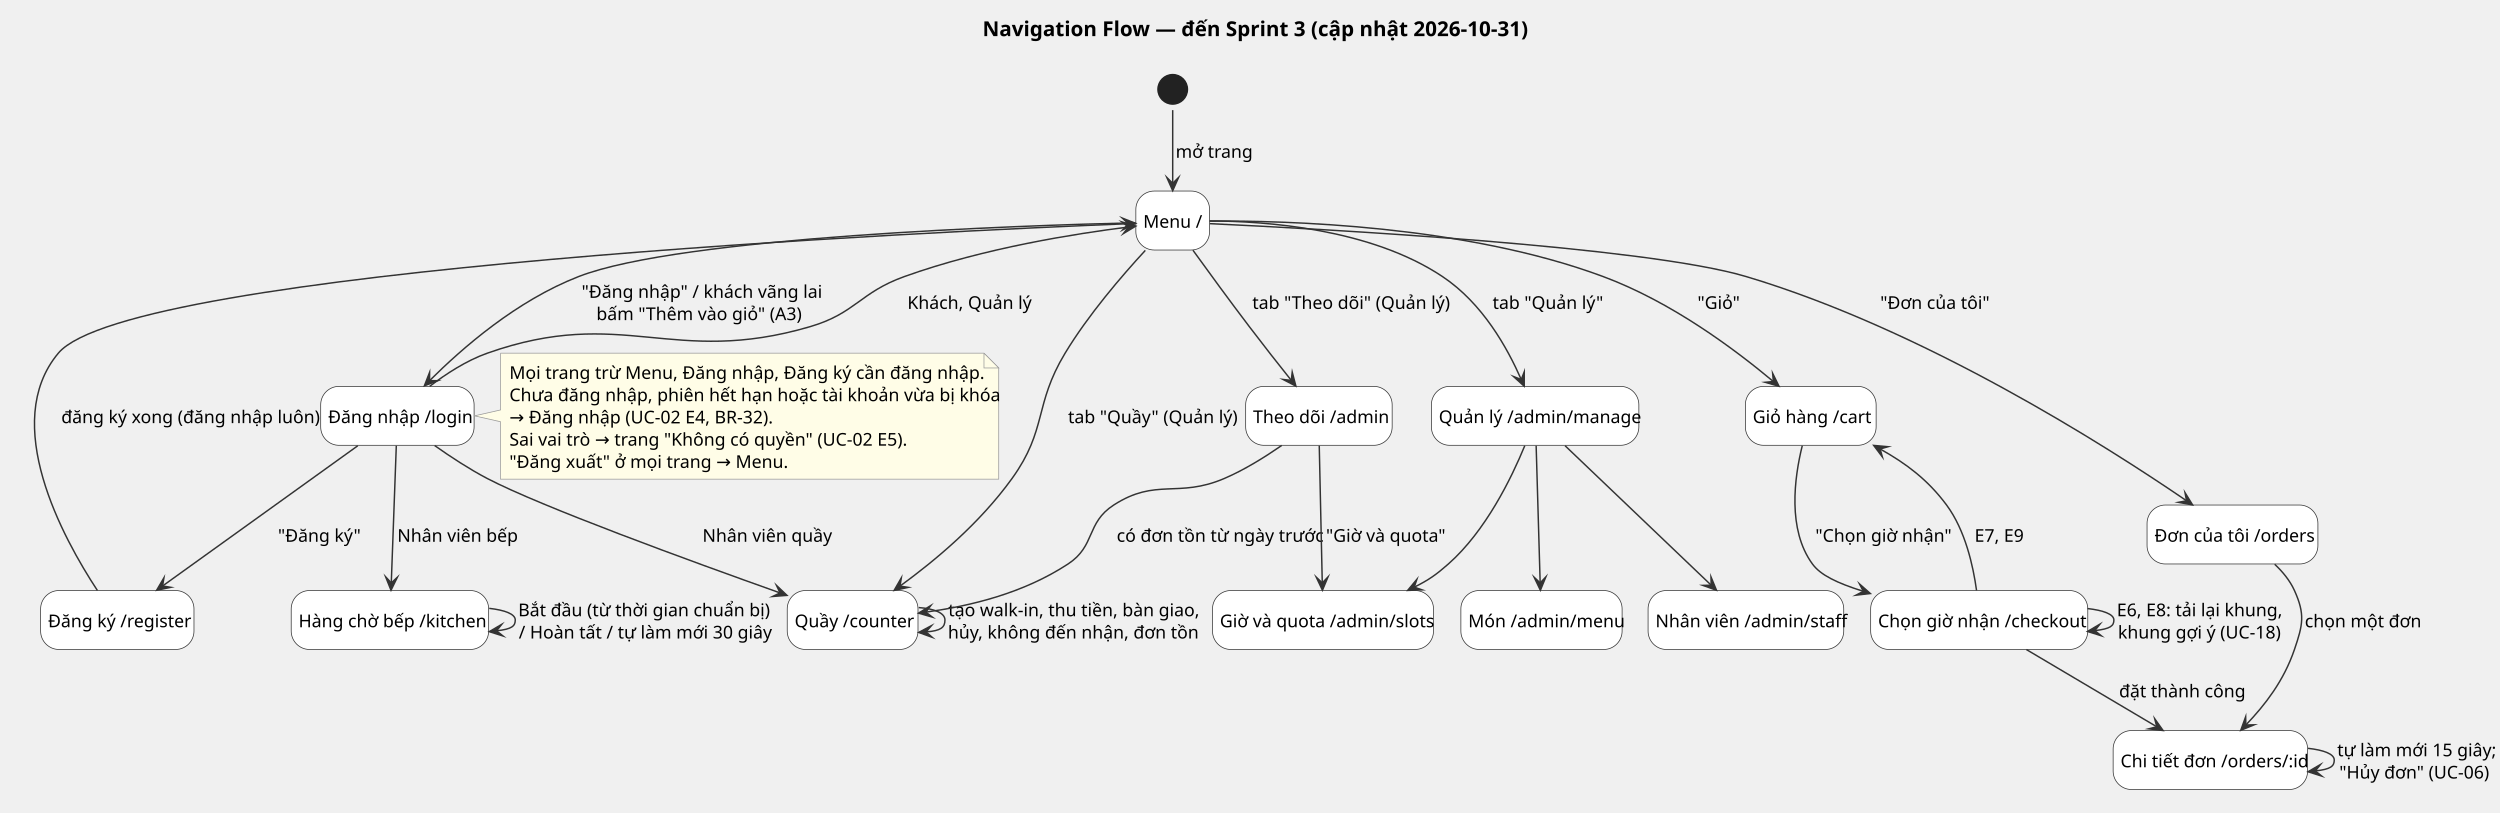
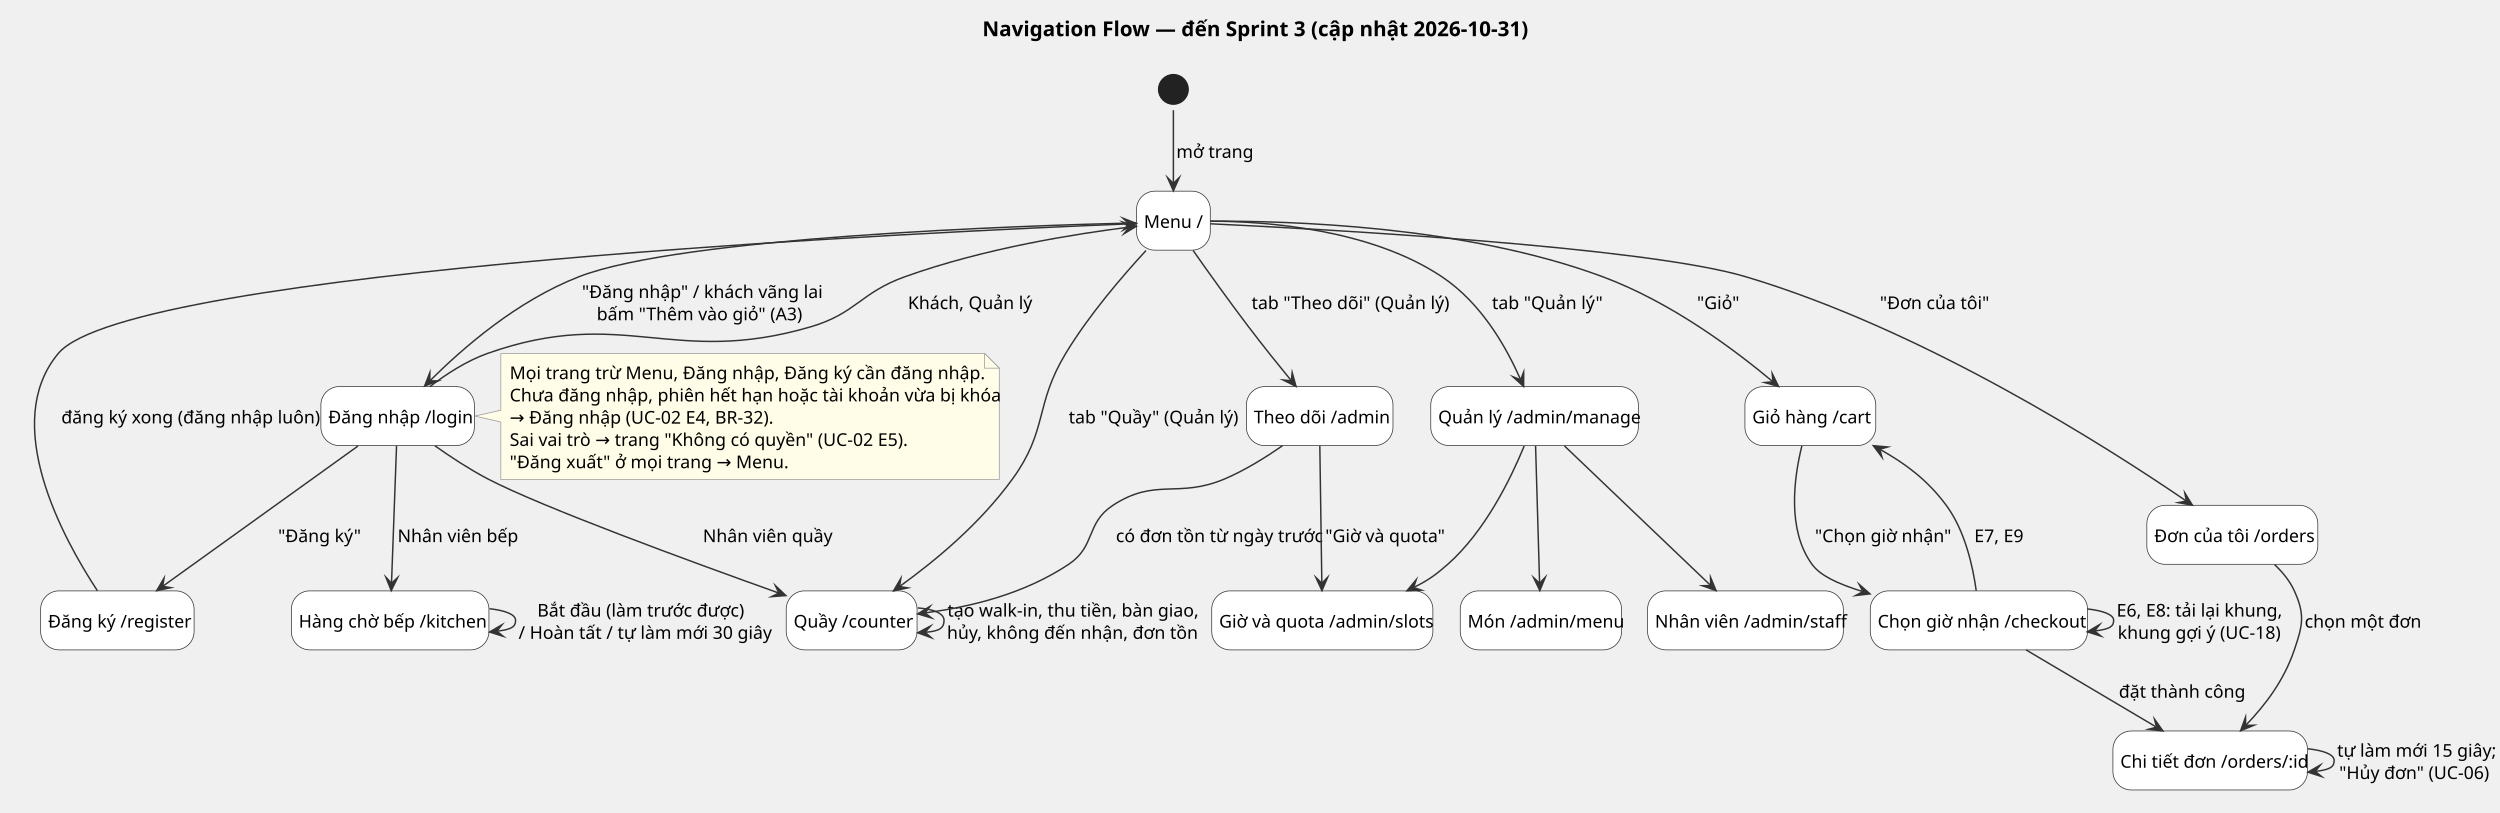
- <svg xmlns="http://www.w3.org/2000/svg" version="1.1" data-diagram-type="STATE" style="width:1696px;height:551px;background:#FFFFFF;" width="1696px" height="551px" viewBox="0 0 1696 551" zoomAndPan="magnify" preserveAspectRatio="none" contentStyleType="text/css">
+ <svg xmlns="http://www.w3.org/2000/svg" version="1.1" data-diagram-type="STATE" style="width:1695px;height:551px;background:#FFFFFF;" width="1695px" height="551px" viewBox="0 0 1695 551" zoomAndPan="magnify" preserveAspectRatio="none" contentStyleType="text/css">
  <defs />
  <g font-family="sans-serif" lengthAdjust="spacing">
    <g class="title" data-source-line="2">
-       <text x="666.544" y="24.533" fill="#000" font-size="14" textLength="356.733" font-weight="700">Navigation Flow — đến Sprint 3 (cập nhật 2026-10-31)</text>
+       <text x="666.044" y="24.533" fill="#000" font-size="14" textLength="356.733" font-weight="700">Navigation Flow — đến Sprint 3 (cập nhật 2026-10-31)</text>
    </g>
    <rect x="770.557" y="129.609" width="50.02" height="40" fill="#FFF" style="stroke:#333;stroke-width:0.5;" rx="12.5" ry="12.5" />
    <text x="775.557" y="154.52" fill="#000" font-size="12" textLength="40.02">Menu  /</text>
    <rect x="217.557" y="262.109" width="104.072" height="40" fill="#FFF" style="stroke:#333;stroke-width:0.5;" rx="12.5" ry="12.5" />
    <text x="222.557" y="287.02" fill="#000" font-size="12" textLength="94.072">Đăng nhập  /login</text>
    <rect x="27.557" y="400.609" width="104.037" height="40" fill="#FFF" style="stroke:#333;stroke-width:0.5;" rx="12.5" ry="12.5" />
    <text x="32.557" y="425.52" fill="#000" font-size="12" textLength="94.037">Đăng ký  /register</text>
-     <rect x="1184.057" y="262.109" width="88.709" height="40" fill="#FFF" style="stroke:#333;stroke-width:0.5;" rx="12.5" ry="12.5" />
-     <text x="1189.057" y="287.02" fill="#000" font-size="12" textLength="78.709">Giỏ hàng  /cart</text>
-     <rect x="1269.057" y="400.609" width="147.291" height="40" fill="#FFF" style="stroke:#333;stroke-width:0.5;" rx="12.5" ry="12.5" />
-     <text x="1274.057" y="425.52" fill="#000" font-size="12" textLength="137.291">Chọn giờ nhận  /checkout</text>
-     <rect x="1433.557" y="495.609" width="131.922" height="40" fill="#FFF" style="stroke:#333;stroke-width:0.5;" rx="12.5" ry="12.5" />
-     <text x="1438.557" y="520.52" fill="#000" font-size="12" textLength="121.922">Chi tiết đơn  /orders/:id</text>
-     <rect x="1456.557" y="342.609" width="115.914" height="40" fill="#FFF" style="stroke:#333;stroke-width:0.5;" rx="12.5" ry="12.5" />
-     <text x="1461.557" y="367.52" fill="#000" font-size="12" textLength="105.914">Đơn của tôi  /orders</text>
+     <rect x="1183.057" y="262.109" width="88.709" height="40" fill="#FFF" style="stroke:#333;stroke-width:0.5;" rx="12.5" ry="12.5" />
+     <text x="1188.057" y="287.02" fill="#000" font-size="12" textLength="78.709">Giỏ hàng  /cart</text>
+     <rect x="1268.057" y="400.609" width="147.291" height="40" fill="#FFF" style="stroke:#333;stroke-width:0.5;" rx="12.5" ry="12.5" />
+     <text x="1273.057" y="425.52" fill="#000" font-size="12" textLength="137.291">Chọn giờ nhận  /checkout</text>
+     <rect x="1432.557" y="495.609" width="131.922" height="40" fill="#FFF" style="stroke:#333;stroke-width:0.5;" rx="12.5" ry="12.5" />
+     <text x="1437.557" y="520.52" fill="#000" font-size="12" textLength="121.922">Chi tiết đơn  /orders/:id</text>
+     <rect x="1455.557" y="342.609" width="115.914" height="40" fill="#FFF" style="stroke:#333;stroke-width:0.5;" rx="12.5" ry="12.5" />
+     <text x="1460.557" y="367.52" fill="#000" font-size="12" textLength="105.914">Đơn của tôi  /orders</text>
    <rect x="197.557" y="400.609" width="133.943" height="40" fill="#FFF" style="stroke:#333;stroke-width:0.5;" rx="12.5" ry="12.5" />
    <text x="202.557" y="425.52" fill="#000" font-size="12" textLength="123.943">Hàng chờ bếp  /kitchen</text>
-     <rect x="534.057" y="400.609" width="88.709" height="40" fill="#FFF" style="stroke:#333;stroke-width:0.5;" rx="12.5" ry="12.5" />
-     <text x="539.057" y="425.52" fill="#000" font-size="12" textLength="78.709">Quầy  /counter</text>
+     <rect x="533.057" y="400.609" width="88.709" height="40" fill="#FFF" style="stroke:#333;stroke-width:0.5;" rx="12.5" ry="12.5" />
+     <text x="538.057" y="425.52" fill="#000" font-size="12" textLength="78.709">Quầy  /counter</text>
    <rect x="845.057" y="262.109" width="99.385" height="40" fill="#FFF" style="stroke:#333;stroke-width:0.5;" rx="12.5" ry="12.5" />
    <text x="850.057" y="287.02" fill="#000" font-size="12" textLength="89.385">Theo dõi  /admin</text>
-     <rect x="971.057" y="262.109" width="140.74" height="40" fill="#FFF" style="stroke:#333;stroke-width:0.5;" rx="12.5" ry="12.5" />
-     <text x="976.057" y="287.02" fill="#000" font-size="12" textLength="130.74">Quản lý  /admin/manage</text>
-     <rect x="991.057" y="400.609" width="109.381" height="40" fill="#FFF" style="stroke:#333;stroke-width:0.5;" rx="12.5" ry="12.5" />
-     <text x="996.057" y="425.52" fill="#000" font-size="12" textLength="99.381">Món  /admin/menu</text>
-     <rect x="822.557" y="400.609" width="149.934" height="40" fill="#FFF" style="stroke:#333;stroke-width:0.5;" rx="12.5" ry="12.5" />
-     <text x="827.557" y="425.52" fill="#000" font-size="12" textLength="139.934">Giờ và quota  /admin/slots</text>
-     <rect x="1118.057" y="400.609" width="132.73" height="40" fill="#FFF" style="stroke:#333;stroke-width:0.5;" rx="12.5" ry="12.5" />
-     <text x="1123.057" y="425.52" fill="#000" font-size="12" textLength="122.73">Nhân viên  /admin/staff</text>
+     <rect x="970.057" y="262.109" width="140.74" height="40" fill="#FFF" style="stroke:#333;stroke-width:0.5;" rx="12.5" ry="12.5" />
+     <text x="975.057" y="287.02" fill="#000" font-size="12" textLength="130.74">Quản lý  /admin/manage</text>
+     <rect x="990.057" y="400.609" width="109.381" height="40" fill="#FFF" style="stroke:#333;stroke-width:0.5;" rx="12.5" ry="12.5" />
+     <text x="995.057" y="425.52" fill="#000" font-size="12" textLength="99.381">Món  /admin/menu</text>
+     <rect x="821.557" y="400.609" width="149.934" height="40" fill="#FFF" style="stroke:#333;stroke-width:0.5;" rx="12.5" ry="12.5" />
+     <text x="826.557" y="425.52" fill="#000" font-size="12" textLength="139.934">Giờ và quota  /admin/slots</text>
+     <rect x="1117.057" y="400.609" width="132.73" height="40" fill="#FFF" style="stroke:#333;stroke-width:0.5;" rx="12.5" ry="12.5" />
+     <text x="1122.057" y="425.52" fill="#000" font-size="12" textLength="122.73">Nhân viên  /admin/staff</text>
    <g class="start_entity" data-qualified-name=".start." id="ent0015" data-source-line="24">
      <ellipse cx="795.557" cy="60.609" rx="10" ry="10" fill="#222" style="stroke:#222;stroke-width:1;" />
    </g>
    <g class="entity" data-qualified-name="GMN41" id="ent0042" data-source-line="54">
      <path d="M339.557,239.609 L339.557,278.109 L321.838,282.109 L339.557,286.109 L339.557,325.078 A0,0 0 0 0 339.557,325.078 L677.526,325.078 A0,0 0 0 0 677.526,325.078 L677.526,249.609 L667.526,239.609 L339.557,239.609 A0,0 0 0 0 339.557,239.609" style="stroke:#999;stroke-width:0.5;" fill="#FFFDE7" />
      <path d="M667.526,239.609 L667.526,249.609 L677.526,249.609 L667.526,239.609" style="stroke:#999;stroke-width:0.5;" fill="#FFFDE7" />
      <text x="345.557" y="257.066" fill="#000" font-size="12" textLength="304.219">Mọi trang trừ Menu, Đăng nhập, Đăng ký cần đăng nhập.</text>
      <text x="345.557" y="272.16" fill="#000" font-size="12" textLength="316.969">Chưa đăng nhập, phiên hết hạn hoặc tài khoản vừa bị khóa</text>
      <text x="345.557" y="287.254" fill="#000" font-size="12" textLength="180.434">→ Đăng nhập (UC-02 E4, BR-32).</text>
      <text x="345.557" y="302.348" fill="#000" font-size="12" textLength="263.666">Sai vai trò → trang "Không có quyền" (UC-02 E5).</text>
      <text x="345.557" y="317.441" fill="#000" font-size="12" textLength="178.154">"Đăng xuất" ở mọi trang → Menu.</text>
    </g>
    <g class="link" data-entity-1="ent0015" data-entity-2="ent0001" id="lnk16" data-link-type="dependency">
      <polygon points="795.557,129.368,799.557,120.368,795.557,124.368,791.557,120.368,795.557,129.368" fill="#333" style="stroke:#333;stroke-width:1;stroke-linejoin:miter;stroke-miterlimit:10;" />
      <path d="M795.557,74.722 C795.557,88.582 795.557,107.505 795.557,124.368" style="stroke:#333;stroke-width:1;" fill="none" />
      <text x="797.557" y="107.066" fill="#000" font-size="12" textLength="48.551">mở trang</text>
    </g>
    <g class="link" data-entity-1="ent0001" data-entity-2="ent0002" id="lnk17" data-link-type="dependency">
      <polygon points="287.879,261.744,297.082,258.236,291.425,258.219,291.442,252.562,287.879,261.744" fill="#333" style="stroke:#333;stroke-width:1;stroke-linejoin:miter;stroke-miterlimit:10;" />
      <path d="M770.359,151.115 C693.336,152.941 462.053,160.593 392.557,187.609 C350.305,204.034 313.781,235.996 291.425,258.219" style="stroke:#333;stroke-width:1;" fill="none" />
      <text x="394.557" y="202.066" fill="#000" font-size="12" textLength="153.955">"Đăng nhập" / khách vãng lai</text>
      <text x="404.582" y="217.16" fill="#000" font-size="12" textLength="133.904">bấm "Thêm vào giỏ" (A3)</text>
    </g>
    <g class="link" data-entity-1="ent0002" data-entity-2="ent0003" id="lnk18" data-link-type="dependency">
      <polygon points="106.24,400.44,115.883,398.437,110.3,397.522,111.215,391.94,106.24,400.44" fill="#333" style="stroke:#333;stroke-width:1;stroke-linejoin:miter;stroke-miterlimit:10;" />
      <path d="M242.737,302.377 C206.526,328.392 146.442,371.558 110.3,397.522" style="stroke:#333;stroke-width:1;" fill="none" />
      <text x="188.557" y="367.566" fill="#000" font-size="12" textLength="52.541">"Đăng ký"</text>
    </g>
    <g class="link" data-entity-1="ent0003" data-entity-2="ent0001" id="lnk19" data-link-type="dependency">
      <polygon points="770.504,151.563,761.351,147.927,765.508,151.763,761.671,155.921,770.504,151.563" fill="#333" style="stroke:#333;stroke-width:1;stroke-linejoin:miter;stroke-miterlimit:10;" />
      <path d="M66.093,400.601 C42.55,364.829 0,286.861 39.557,239.609 C87.699,182.102 639.888,156.803 765.508,151.763" style="stroke:#333;stroke-width:1;" fill="none" />
      <text x="41.557" y="287.066" fill="#000" font-size="12" textLength="165.457">đăng ký xong (đăng nhập luôn)</text>
    </g>
    <g class="link" data-entity-1="ent0002" data-entity-2="ent0001" id="lnk20" data-link-type="dependency">
      <polygon points="770.511,153.386,761.084,150.535,765.55,154.007,762.078,158.473,770.511,153.386" fill="#333" style="stroke:#333;stroke-width:1;stroke-linejoin:miter;stroke-miterlimit:10;" />
      <path d="M291.482,262.108 C302.471,253.7 316.427,244.603 330.557,239.609 C422.637,207.068 455.839,249.084 549.557,221.609 C580.465,212.548 583.239,198.486 613.557,187.609 C667.731,168.174 729.881,158.475 765.55,154.007" style="stroke:#333;stroke-width:1;" fill="none" />
      <text x="615.557" y="209.566" fill="#000" font-size="12" textLength="82.049">Khách, Quản lý</text>
    </g>
    <g class="link" data-entity-1="ent0002" data-entity-2="ent0008" id="lnk21" data-link-type="dependency">
      <polygon points="265.259,400.44,269.586,391.592,265.442,395.443,261.591,391.299,265.259,400.44" fill="#333" style="stroke:#333;stroke-width:1;stroke-linejoin:miter;stroke-miterlimit:10;" />
      <path d="M268.851,302.377 C267.898,328.392 266.393,369.479 265.442,395.443" style="stroke:#333;stroke-width:1;" fill="none" />
      <text x="269.557" y="367.566" fill="#000" font-size="12" textLength="77.391">Nhân viên bếp</text>
    </g>
    <g class="link" data-entity-1="ent0002" data-entity-2="ent0009" id="lnk22" data-link-type="dependency">
-       <polygon points="533.903,403.911,526.762,397.127,529.192,402.236,524.083,404.665,533.903,403.911" fill="#333" style="stroke:#333;stroke-width:1;stroke-linejoin:miter;stroke-miterlimit:10;" />
-       <path d="M294.854,302.258 C305.525,309.814 318.297,318.202 330.557,324.609 C366.975,343.644 468.202,380.554 529.192,402.236" style="stroke:#333;stroke-width:1;" fill="none" />
+       <polygon points="532.829,403.808,525.699,397.013,528.12,402.126,523.008,404.547,532.829,403.808" fill="#333" style="stroke:#333;stroke-width:1;stroke-linejoin:miter;stroke-miterlimit:10;" />
+       <path d="M294.859,302.25 C305.53,309.805 318.301,318.193 330.557,324.609 C366.783,343.575 467.338,380.413 528.12,402.126" style="stroke:#333;stroke-width:1;" fill="none" />
      <text x="476.557" y="367.566" fill="#000" font-size="12" textLength="83.391">Nhân viên quầy</text>
    </g>
    <g class="link" data-entity-1="ent0001" data-entity-2="ent0004" id="lnk23" data-link-type="dependency">
-       <polygon points="1206.893,262.044,1202.55,253.205,1203.056,258.839,1197.421,259.345,1206.893,262.044" fill="#333" style="stroke:#333;stroke-width:1;stroke-linejoin:miter;stroke-miterlimit:10;" />
-       <path d="M820.687,150.005 C872.384,149.567 993.674,152.722 1087.557,187.609 C1134.087,204.9 1176.794,236.904 1203.056,258.839" style="stroke:#333;stroke-width:1;" fill="none" />
-       <text x="1151.557" y="209.566" fill="#000" font-size="12" textLength="27.193">"Giỏ"</text>
+       <polygon points="1205.892,262.048,1201.548,253.209,1202.054,258.843,1196.42,259.349,1205.892,262.048" fill="#333" style="stroke:#333;stroke-width:1;stroke-linejoin:miter;stroke-miterlimit:10;" />
+       <path d="M820.601,150.021 C872.122,149.613 992.998,152.819 1086.557,187.609 C1133.083,204.91 1175.791,236.912 1202.054,258.843" style="stroke:#333;stroke-width:1;" fill="none" />
+       <text x="1150.557" y="209.566" fill="#000" font-size="12" textLength="27.193">"Giỏ"</text>
    </g>
    <g class="link" data-entity-1="ent0004" data-entity-2="ent0005" id="lnk24" data-link-type="dependency">
-       <polygon points="1268.859,402.66,1261.477,396.141,1264.09,401.158,1259.073,403.771,1268.859,402.66" fill="#333" style="stroke:#333;stroke-width:1;stroke-linejoin:miter;stroke-miterlimit:10;" />
-       <path d="M1222.654,302.387 C1217.278,324.084 1212.509,359.336 1229.557,382.609 C1235.077,390.145 1246.047,395.474 1264.09,401.158" style="stroke:#333;stroke-width:1;" fill="none" />
-       <text x="1231.557" y="367.566" fill="#000" font-size="12" textLength="87.779">"Chọn giờ nhận"</text>
+       <polygon points="1267.859,402.66,1260.477,396.141,1263.09,401.158,1258.073,403.771,1267.859,402.66" fill="#333" style="stroke:#333;stroke-width:1;stroke-linejoin:miter;stroke-miterlimit:10;" />
+       <path d="M1221.654,302.387 C1216.278,324.084 1211.509,359.336 1228.557,382.609 C1234.077,390.145 1245.047,395.474 1263.09,401.158" style="stroke:#333;stroke-width:1;" fill="none" />
+       <text x="1230.557" y="367.566" fill="#000" font-size="12" textLength="87.779">"Chọn giờ nhận"</text>
    </g>
    <g class="link" data-entity-1="ent0005" data-entity-2="ent0004" id="lnk25" data-link-type="dependency">
-       <polygon points="1271.101,302.158,1277.013,310.035,1275.468,304.593,1280.909,303.047,1271.101,302.158" fill="#333" style="stroke:#333;stroke-width:1;stroke-linejoin:miter;stroke-miterlimit:10;" />
-       <path d="M1340.887,400.547 C1338.603,383.868 1333.217,359.703 1320.557,342.609 C1307.877,325.49 1293.049,314.396 1275.468,304.593" style="stroke:#333;stroke-width:1;" fill="none" />
-       <text x="1339.557" y="367.566" fill="#000" font-size="12" textLength="36.023">E7, E9</text>
+       <polygon points="1270.101,302.158,1276.013,310.035,1274.468,304.593,1279.909,303.047,1270.101,302.158" fill="#333" style="stroke:#333;stroke-width:1;stroke-linejoin:miter;stroke-miterlimit:10;" />
+       <path d="M1339.887,400.547 C1337.603,383.868 1332.217,359.703 1319.557,342.609 C1306.877,325.49 1292.049,314.396 1274.468,304.593" style="stroke:#333;stroke-width:1;" fill="none" />
+       <text x="1338.557" y="367.566" fill="#000" font-size="12" textLength="36.023">E7, E9</text>
    </g>
    <g class="link" data-entity-1="ent0005" data-entity-2="ent0005" id="lnk26" data-link-type="dependency">
-       <polygon points="1416.149,428.392,1425.549,431.333,1421.116,427.819,1424.631,423.386,1416.149,428.392" fill="#333" style="stroke:#333;stroke-width:1;stroke-linejoin:miter;stroke-miterlimit:10;" />
-       <path d="M1416.149,412.827 C1426.849,414.062 1434.057,416.656 1434.057,420.609 C1434.057,424.563 1431.816,426.583 1421.116,427.819" style="stroke:#333;stroke-width:1;" fill="none" />
-       <text x="1436.057" y="418.066" fill="#000" font-size="12" textLength="110.068">E6, E8: tải lại khung,</text>
-       <text x="1436.804" y="433.16" fill="#000" font-size="12" textLength="108.574">khung gợi ý (UC-18)</text>
+       <polygon points="1415.149,428.392,1424.549,431.333,1420.116,427.819,1423.631,423.386,1415.149,428.392" fill="#333" style="stroke:#333;stroke-width:1;stroke-linejoin:miter;stroke-miterlimit:10;" />
+       <path d="M1415.149,412.827 C1425.849,414.062 1433.057,416.656 1433.057,420.609 C1433.057,424.563 1430.816,426.583 1420.116,427.819" style="stroke:#333;stroke-width:1;" fill="none" />
+       <text x="1435.057" y="418.066" fill="#000" font-size="12" textLength="110.068">E6, E8: tải lại khung,</text>
+       <text x="1435.804" y="433.16" fill="#000" font-size="12" textLength="108.574">khung gợi ý (UC-18)</text>
    </g>
    <g class="link" data-entity-1="ent0005" data-entity-2="ent0006" id="lnk27" data-link-type="dependency">
-       <polygon points="1467.45,495.59,1461.745,487.562,1463.148,493.042,1457.668,494.445,1467.45,495.59" fill="#333" style="stroke:#333;stroke-width:1;stroke-linejoin:miter;stroke-miterlimit:10;" />
-       <path d="M1374.707,440.654 C1401.8,456.702 1436.067,477.001 1463.148,493.042" style="stroke:#333;stroke-width:1;" fill="none" />
-       <text x="1437.557" y="473.066" fill="#000" font-size="12" textLength="79.4">đặt thành công</text>
+       <polygon points="1466.45,495.59,1460.745,487.562,1462.148,493.042,1456.668,494.445,1466.45,495.59" fill="#333" style="stroke:#333;stroke-width:1;stroke-linejoin:miter;stroke-miterlimit:10;" />
+       <path d="M1373.707,440.654 C1400.8,456.702 1435.067,477.001 1462.148,493.042" style="stroke:#333;stroke-width:1;" fill="none" />
+       <text x="1436.557" y="473.066" fill="#000" font-size="12" textLength="79.4">đặt thành công</text>
    </g>
    <g class="link" data-entity-1="ent0001" data-entity-2="ent0007" id="lnk28" data-link-type="dependency">
-       <polygon points="1487.472,342.546,1482.297,334.166,1483.343,339.725,1477.784,340.771,1487.472,342.546" fill="#333" style="stroke:#333;stroke-width:1;stroke-linejoin:miter;stroke-miterlimit:10;" />
-       <path d="M820.766,151.727 C895.663,155.25 1115.894,167.117 1184.557,187.609 C1305.269,223.635 1428.917,302.538 1483.343,339.725" style="stroke:#333;stroke-width:1;" fill="none" />
-       <text x="1275.557" y="209.566" fill="#000" font-size="12" textLength="70.418">"Đơn của tôi"</text>
+       <polygon points="1486.471,342.548,1481.296,334.169,1482.342,339.728,1476.783,340.774,1486.471,342.548" fill="#333" style="stroke:#333;stroke-width:1;stroke-linejoin:miter;stroke-miterlimit:10;" />
+       <path d="M820.702,151.731 C895.406,155.265 1115.071,167.161 1183.557,187.609 C1304.265,223.65 1427.915,302.546 1482.342,339.728" style="stroke:#333;stroke-width:1;" fill="none" />
+       <text x="1274.557" y="209.566" fill="#000" font-size="12" textLength="70.418">"Đơn của tôi"</text>
    </g>
    <g class="link" data-entity-1="ent0007" data-entity-2="ent0006" id="lnk29" data-link-type="dependency">
-       <polygon points="1520.126,495.439,1529.241,491.708,1523.585,491.829,1523.464,486.173,1520.126,495.439" fill="#333" style="stroke:#333;stroke-width:1;stroke-linejoin:miter;stroke-miterlimit:10;" />
-       <path d="M1543.14,382.78 C1548.579,387.884 1553.516,393.879 1556.557,400.609 C1563.876,416.811 1562.287,423.78 1556.557,440.609 C1549.344,461.794 1536.803,478.032 1523.585,491.829" style="stroke:#333;stroke-width:1;" fill="none" />
-       <text x="1563.557" y="425.566" fill="#000" font-size="12" textLength="73.91">chọn một đơn</text>
+       <polygon points="1519.126,495.439,1528.241,491.708,1522.585,491.829,1522.464,486.173,1519.126,495.439" fill="#333" style="stroke:#333;stroke-width:1;stroke-linejoin:miter;stroke-miterlimit:10;" />
+       <path d="M1542.14,382.78 C1547.579,387.884 1552.516,393.879 1555.557,400.609 C1562.876,416.811 1561.287,423.78 1555.557,440.609 C1548.344,461.794 1535.803,478.032 1522.585,491.829" style="stroke:#333;stroke-width:1;" fill="none" />
+       <text x="1562.557" y="425.566" fill="#000" font-size="12" textLength="73.91">chọn một đơn</text>
    </g>
    <g class="link" data-entity-1="ent0006" data-entity-2="ent0006" id="lnk30" data-link-type="dependency">
-       <polygon points="1565.758,523.552,1575.142,526.544,1570.728,523.005,1574.267,518.592,1565.758,523.552" fill="#333" style="stroke:#333;stroke-width:1;stroke-linejoin:miter;stroke-miterlimit:10;" />
-       <path d="M1565.758,507.667 C1576.324,508.829 1583.557,511.477 1583.557,515.609 C1583.557,519.742 1581.294,521.843 1570.728,523.005" style="stroke:#333;stroke-width:1;" fill="none" />
-       <text x="1585.557" y="513.066" fill="#000" font-size="12" textLength="103.266">tự làm mới 15 giây;</text>
-       <text x="1586.984" y="528.16" fill="#000" font-size="12" textLength="100.412">"Hủy đơn" (UC-06)</text>
+       <polygon points="1564.758,523.552,1574.142,526.544,1569.728,523.005,1573.267,518.592,1564.758,523.552" fill="#333" style="stroke:#333;stroke-width:1;stroke-linejoin:miter;stroke-miterlimit:10;" />
+       <path d="M1564.758,507.667 C1575.324,508.829 1582.557,511.477 1582.557,515.609 C1582.557,519.742 1580.294,521.843 1569.728,523.005" style="stroke:#333;stroke-width:1;" fill="none" />
+       <text x="1584.557" y="513.066" fill="#000" font-size="12" textLength="103.266">tự làm mới 15 giây;</text>
+       <text x="1585.984" y="528.16" fill="#000" font-size="12" textLength="100.412">"Hủy đơn" (UC-06)</text>
    </g>
    <g class="link" data-entity-1="ent0008" data-entity-2="ent0008" id="lnk31" data-link-type="dependency">
      <polygon points="331.894,428.514,341.285,431.482,336.862,427.955,340.39,423.533,331.894,428.514" fill="#333" style="stroke:#333;stroke-width:1;stroke-linejoin:miter;stroke-miterlimit:10;" />
      <path d="M331.894,412.705 C342.396,413.887 349.557,416.521 349.557,420.609 C349.557,424.697 347.365,426.773 336.862,427.955" style="stroke:#333;stroke-width:1;" fill="none" />
-       <text x="351.557" y="418.066" fill="#000" font-size="12" textLength="162.662">Bắt đầu (từ thời gian chuẩn bị)</text>
-       <text x="351.905" y="433.16" fill="#000" font-size="12" textLength="161.965">/ Hoàn tất / tự làm mới 30 giây</text>
+       <text x="364.286" y="418.066" fill="#000" font-size="12" textLength="136.506">Bắt đầu (làm trước được)</text>
+       <text x="351.557" y="433.16" fill="#000" font-size="12" textLength="161.965">/ Hoàn tất / tự làm mới 30 giây</text>
    </g>
    <g class="link" data-entity-1="ent0009" data-entity-2="ent0009" id="lnk32" data-link-type="dependency">
-       <polygon points="623.22,429.044,632.48,432.4,628.207,428.692,631.915,424.42,623.22,429.044" fill="#333" style="stroke:#333;stroke-width:1;stroke-linejoin:miter;stroke-miterlimit:10;" />
-       <path d="M623.22,412.174 C633.503,412.901 641.057,415.713 641.057,420.609 C641.057,425.506 638.491,427.965 628.207,428.692" style="stroke:#333;stroke-width:1;" fill="none" />
-       <text x="643.338" y="418.066" fill="#000" font-size="12" textLength="159.434">tạo walk-in, thu tiền, bàn giao,</text>
-       <text x="643.057" y="433.16" fill="#000" font-size="12" textLength="159.996">hủy, không đến nhận, đơn tồn</text>
+       <polygon points="622.22,429.044,631.48,432.4,627.207,428.692,630.915,424.42,622.22,429.044" fill="#333" style="stroke:#333;stroke-width:1;stroke-linejoin:miter;stroke-miterlimit:10;" />
+       <path d="M622.22,412.174 C632.503,412.901 640.057,415.713 640.057,420.609 C640.057,425.506 637.491,427.965 627.207,428.692" style="stroke:#333;stroke-width:1;" fill="none" />
+       <text x="642.338" y="418.066" fill="#000" font-size="12" textLength="159.434">tạo walk-in, thu tiền, bàn giao,</text>
+       <text x="642.057" y="433.16" fill="#000" font-size="12" textLength="159.996">hủy, không đến nhận, đơn tồn</text>
    </g>
    <g class="link" data-entity-1="ent0001" data-entity-2="ent0010" id="lnk33" data-link-type="dependency">
-       <polygon points="879.138,261.955,876.646,252.426,876.017,258.048,870.395,257.419,879.138,261.955" fill="#333" style="stroke:#333;stroke-width:1;stroke-linejoin:miter;stroke-miterlimit:10;" />
-       <path d="M809.275,169.734 C819.653,184.104 834.328,204.221 847.557,221.609 C857.918,235.229 866.756,246.453 876.017,258.048" style="stroke:#333;stroke-width:1;" fill="none" />
-       <text x="849.557" y="209.566" fill="#000" font-size="12" textLength="127.916">tab "Theo dõi" (Quản lý)</text>
+       <polygon points="878.716,262.032,876.1,252.537,875.545,258.167,869.915,257.612,878.716,262.032" fill="#333" style="stroke:#333;stroke-width:1;stroke-linejoin:miter;stroke-miterlimit:10;" />
+       <path d="M808.909,169.805 C819.035,184.213 833.407,204.343 846.557,221.609 C857.01,235.336 866.053,246.599 875.545,258.167" style="stroke:#333;stroke-width:1;" fill="none" />
+       <text x="848.557" y="209.566" fill="#000" font-size="12" textLength="127.916">tab "Theo dõi" (Quản lý)</text>
    </g>
    <g class="link" data-entity-1="ent0001" data-entity-2="ent0009" id="lnk34" data-link-type="dependency">
-       <polygon points="606.552,400.553,616.179,398.476,610.59,397.604,611.461,392.015,606.552,400.553" fill="#333" style="stroke:#333;stroke-width:1;stroke-linejoin:miter;stroke-miterlimit:10;" />
-       <path d="M776.983,169.87 C761.061,187.113 738.273,213.615 722.557,239.609 C701.33,274.718 710.561,291.338 686.557,324.609 C664.349,355.391 634.477,380.162 610.59,397.604" style="stroke:#333;stroke-width:1;" fill="none" />
+       <polygon points="605.82,400.607,615.459,398.583,609.874,397.681,610.776,392.096,605.82,400.607" fill="#333" style="stroke:#333;stroke-width:1;stroke-linejoin:miter;stroke-miterlimit:10;" />
+       <path d="M776.983,169.87 C761.061,187.113 738.273,213.615 722.557,239.609 C701.33,274.718 710.637,291.393 686.557,324.609 C664.162,355.501 633.988,380.274 609.874,397.681" style="stroke:#333;stroke-width:1;" fill="none" />
      <text x="724.557" y="287.066" fill="#000" font-size="12" textLength="109.898">tab "Quầy" (Quản lý)</text>
    </g>
    <g class="link" data-entity-1="ent0001" data-entity-2="ent0011" id="lnk35" data-link-type="dependency">
-       <polygon points="1034.037,262.033,1034.058,252.184,1032.016,257.459,1026.74,255.417,1034.037,262.033" fill="#333" style="stroke:#333;stroke-width:1;stroke-linejoin:miter;stroke-miterlimit:10;" />
-       <path d="M820.6,149.886 C858.093,149.998 929.629,154.942 978.557,187.609 C1005.905,205.869 1022.47,235.856 1032.016,257.459" style="stroke:#333;stroke-width:1;" fill="none" />
-       <text x="1012.557" y="209.566" fill="#000" font-size="12" textLength="69.891">tab "Quản lý"</text>
+       <polygon points="1033.033,262.038,1033.052,252.189,1031.011,257.465,1025.735,255.424,1033.033,262.038" fill="#333" style="stroke:#333;stroke-width:1;stroke-linejoin:miter;stroke-miterlimit:10;" />
+       <path d="M820.774,149.925 C858.147,150.11 929.037,155.178 977.557,187.609 C1004.895,205.883 1021.462,235.867 1031.011,257.465" style="stroke:#333;stroke-width:1;" fill="none" />
+       <text x="1011.557" y="209.566" fill="#000" font-size="12" textLength="69.891">tab "Quản lý"</text>
    </g>
    <g class="link" data-entity-1="ent0011" data-entity-2="ent0012" id="lnk36" data-link-type="dependency">
-       <polygon points="1044.995,400.44,1048.73,391.326,1044.849,395.442,1040.733,391.561,1044.995,400.44" fill="#333" style="stroke:#333;stroke-width:1;stroke-linejoin:miter;stroke-miterlimit:10;" />
-       <path d="M1042.121,302.377 C1042.884,328.392 1044.088,369.477 1044.849,395.442" style="stroke:#333;stroke-width:1;" fill="none" />
+       <polygon points="1043.995,400.44,1047.73,391.326,1043.849,395.442,1039.733,391.561,1043.995,400.44" fill="#333" style="stroke:#333;stroke-width:1;stroke-linejoin:miter;stroke-miterlimit:10;" />
+       <path d="M1041.121,302.377 C1041.884,328.392 1043.088,369.477 1043.849,395.442" style="stroke:#333;stroke-width:1;" fill="none" />
    </g>
    <g class="link" data-entity-1="ent0011" data-entity-2="ent0013" id="lnk37" data-link-type="dependency">
-       <polygon points="954.917,400.553,964.758,400.158,959.401,398.341,961.219,392.984,954.917,400.553" fill="#333" style="stroke:#333;stroke-width:1;stroke-linejoin:miter;stroke-miterlimit:10;" />
-       <path d="M1034.402,302.384 C1025.358,324.41 1007.854,360.285 982.557,382.609 C974.472,389.744 969.28,393.467 959.401,398.341" style="stroke:#333;stroke-width:1;" fill="none" />
+       <polygon points="953.917,400.553,963.758,400.158,958.401,398.341,960.219,392.984,953.917,400.553" fill="#333" style="stroke:#333;stroke-width:1;stroke-linejoin:miter;stroke-miterlimit:10;" />
+       <path d="M1033.402,302.384 C1024.358,324.41 1006.854,360.285 981.557,382.609 C973.472,389.744 968.28,393.467 958.401,398.341" style="stroke:#333;stroke-width:1;" fill="none" />
    </g>
    <g class="link" data-entity-1="ent0011" data-entity-2="ent0014" id="lnk38" data-link-type="dependency">
-       <polygon points="1164.474,400.44,1160.726,391.332,1160.858,396.987,1155.202,397.119,1164.474,400.44" fill="#333" style="stroke:#333;stroke-width:1;stroke-linejoin:miter;stroke-miterlimit:10;" />
-       <path d="M1061.742,302.377 C1088.996,328.392 1133.657,371.023 1160.858,396.987" style="stroke:#333;stroke-width:1;" fill="none" />
+       <polygon points="1163.474,400.44,1159.726,391.332,1159.858,396.987,1154.202,397.119,1163.474,400.44" fill="#333" style="stroke:#333;stroke-width:1;stroke-linejoin:miter;stroke-miterlimit:10;" />
+       <path d="M1060.742,302.377 C1087.996,328.392 1132.657,371.023 1159.858,396.987" style="stroke:#333;stroke-width:1;" fill="none" />
    </g>
    <g class="link" data-entity-1="ent0010" data-entity-2="ent0009" id="lnk39" data-link-type="dependency">
-       <polygon points="623.117,415.967,632.581,418.692,628.069,415.28,631.481,410.768,623.117,415.967" fill="#333" style="stroke:#333;stroke-width:1;stroke-linejoin:miter;stroke-miterlimit:10;" />
-       <path d="M869.525,302.177 C858.14,310.085 844.186,318.76 830.557,324.609 C799.056,338.129 784.352,324.009 755.557,342.609 C736.664,354.813 743.372,370.286 724.557,382.609 C694.151,402.523 658.674,411.033 628.069,415.28" style="stroke:#333;stroke-width:1;" fill="none" />
-       <text x="757.557" y="367.566" fill="#000" font-size="12" textLength="133.863">có đơn tồn từ ngày trước</text>
+       <polygon points="622.187,416.228,631.637,419.001,627.143,415.566,630.578,411.071,622.187,416.228" fill="#333" style="stroke:#333;stroke-width:1;stroke-linejoin:miter;stroke-miterlimit:10;" />
+       <path d="M869.534,302.197 C858.15,310.108 844.195,318.78 830.557,324.609 C798.638,338.252 783.594,323.588 754.557,342.609 C735.968,354.786 743.06,370.302 724.557,382.609 C693.989,402.941 658.041,411.439 627.143,415.566" style="stroke:#333;stroke-width:1;" fill="none" />
+       <text x="756.557" y="367.566" fill="#000" font-size="12" textLength="133.863">có đơn tồn từ ngày trước</text>
    </g>
    <g class="link" data-entity-1="ent0010" data-entity-2="ent0013" id="lnk40" data-link-type="dependency">
-       <polygon points="897.135,400.44,900.937,391.354,897.026,395.441,892.939,391.53,897.135,400.44" fill="#333" style="stroke:#333;stroke-width:1;stroke-linejoin:miter;stroke-miterlimit:10;" />
-       <path d="M894.98,302.377 C895.552,328.392 896.455,369.476 897.026,395.441" style="stroke:#333;stroke-width:1;" fill="none" />
-       <text x="899.557" y="367.566" fill="#000" font-size="12" textLength="77.76">"Giờ và quota"</text>
+       <polygon points="896.276,400.44,900.144,391.382,896.203,395.44,892.144,391.499,896.276,400.44" fill="#333" style="stroke:#333;stroke-width:1;stroke-linejoin:miter;stroke-miterlimit:10;" />
+       <path d="M894.839,302.377 C895.22,328.392 895.822,369.476 896.203,395.44" style="stroke:#333;stroke-width:1;" fill="none" />
+       <text x="898.557" y="367.566" fill="#000" font-size="12" textLength="77.76">"Giờ và quota"</text>
    </g>
  </g>
</svg>
